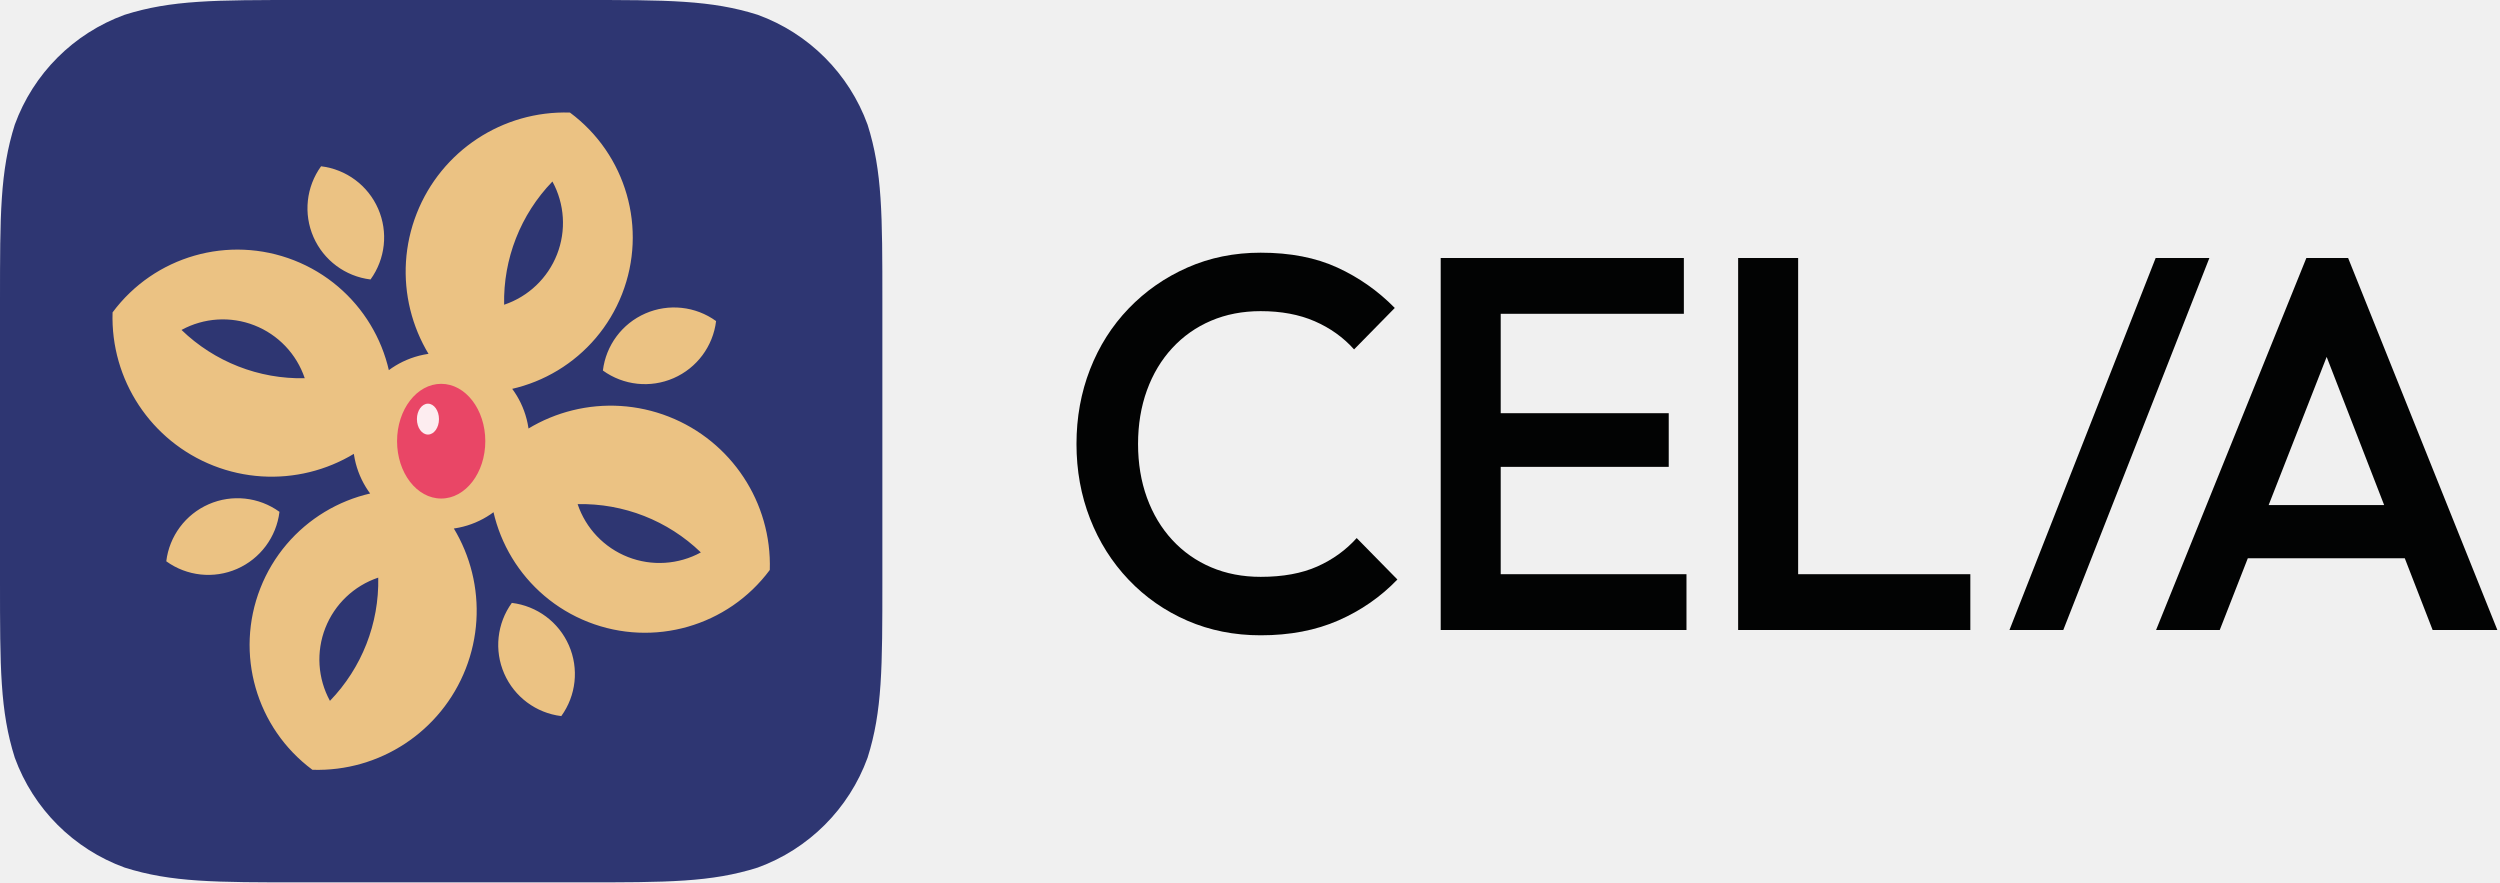
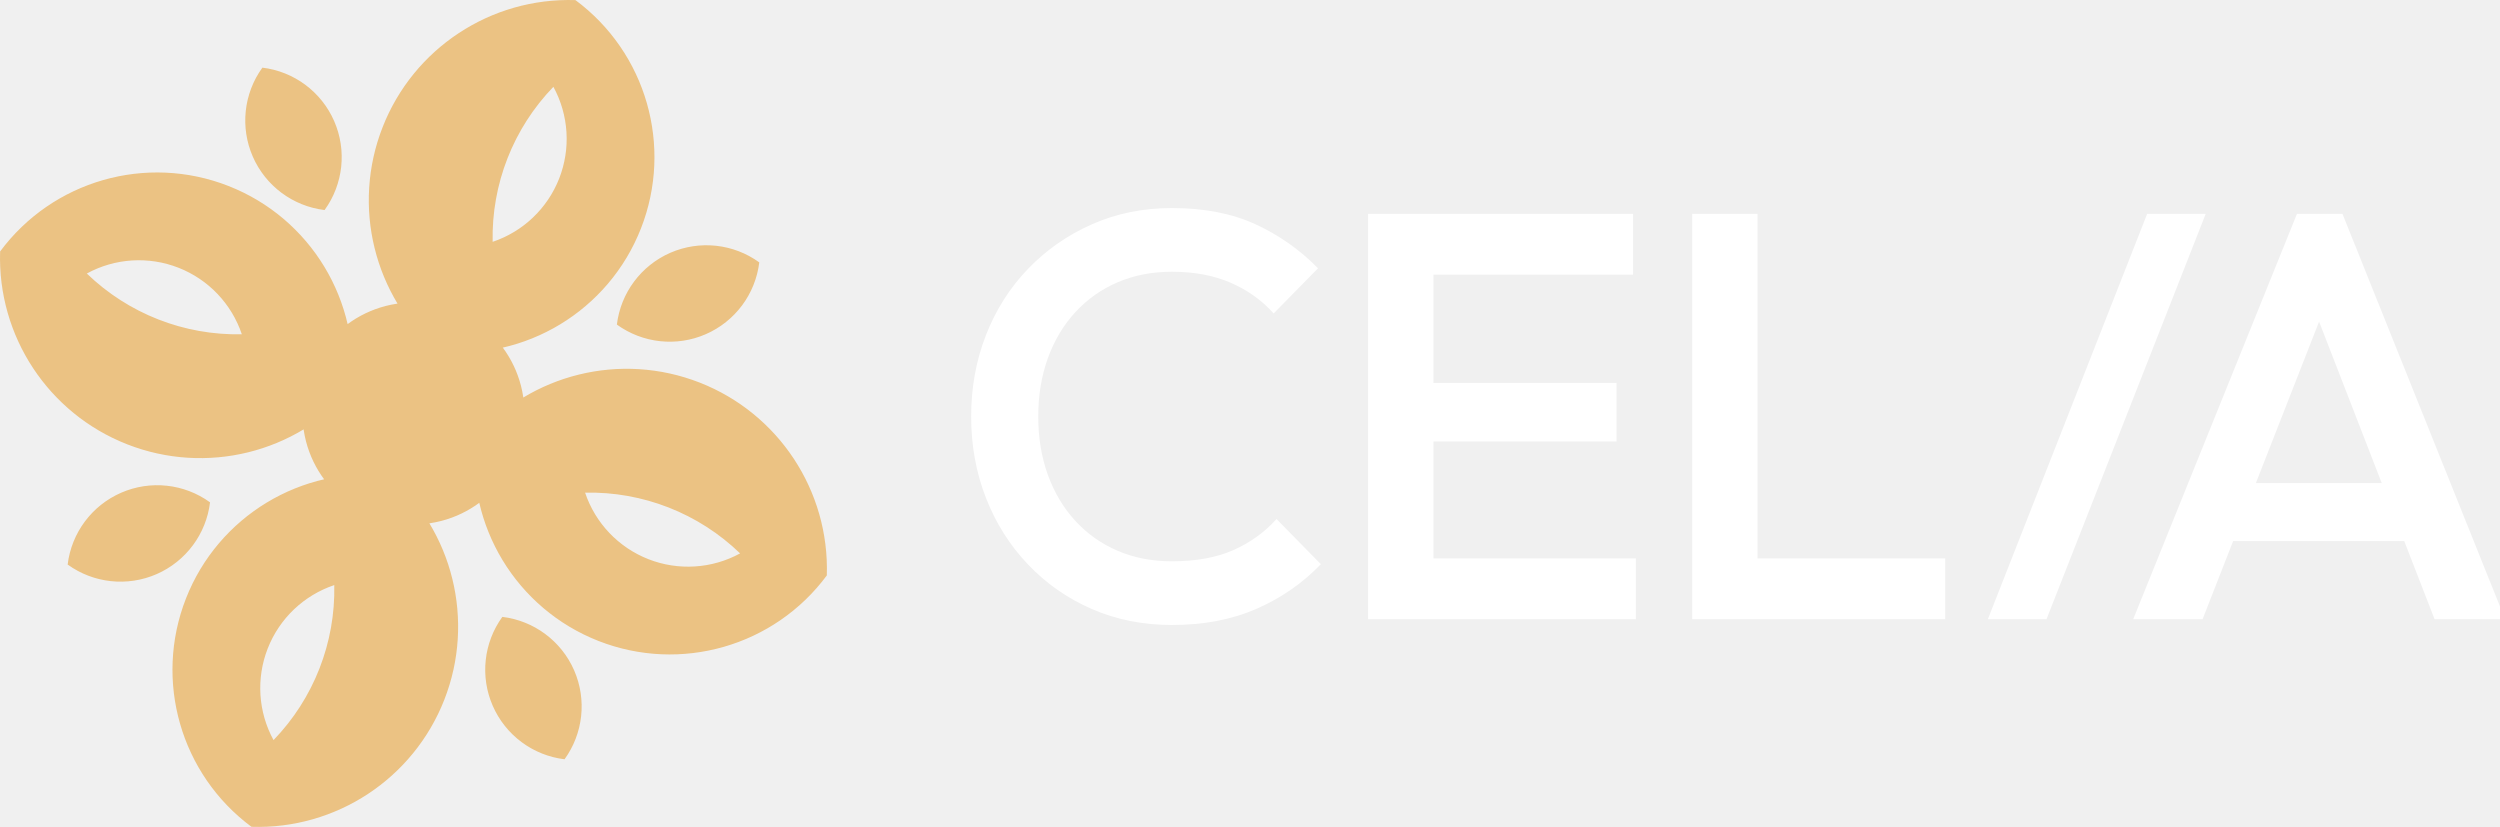
- <svg xmlns="http://www.w3.org/2000/svg" viewBox="0 0 283.33 100">
-   <g>
-     <path fill="#2E3672" d="M100 50L100 65.804C100 75.65 100 80.574 98.324 85.873C96.218 91.66 91.66 96.218 85.873 98.324C80.574 100 75.65 100 65.804 100L34.196 100C24.35 100 19.426 100 14.127 98.324C8.34 96.218 3.782 91.66 1.676 85.873C0 80.574 0 75.65 0 65.804L0 34.196C0 24.35 0 19.426 1.676 14.127C3.782 8.34 8.34 3.782 14.127 1.676C19.426 0 24.35 0 34.196 0L65.804 0C75.65 0 80.574 0 85.873 1.676C91.66 3.782 96.218 8.34 98.324 14.127C100 19.426 100 24.35 100 34.196Z" />
-     <path fill="#EBC283" d="M52.189 44.414A17.615 17.615 0 0 0 64.595 12.758A18.042 18.042 0 0 0 52.189 44.414ZM57.134 34.537A19.5 19.5 0 0 1 62.607 20.571A9.786 9.786 0 0 1 57.134 34.537ZM68.327 41.993A8.125 8.125 0 0 0 81.156 36.388A8.125 8.125 0 0 0 68.327 41.993ZM55.586 52.189A17.615 17.615 0 0 0 87.242 64.595A18.042 18.042 0 0 0 55.586 52.189ZM65.463 57.134A19.5 19.5 0 0 1 79.429 62.607A9.786 9.786 0 0 1 65.463 57.134ZM58.007 68.327A8.125 8.125 0 0 0 63.612 81.156A8.125 8.125 0 0 0 58.007 68.327ZM47.811 55.586A17.615 17.615 0 0 0 35.405 87.242A18.042 18.042 0 0 0 47.811 55.586ZM42.866 65.463A19.5 19.5 0 0 1 37.393 79.429A9.786 9.786 0 0 1 42.866 65.463ZM31.673 58.007A8.125 8.125 0 0 0 18.844 63.612A8.125 8.125 0 0 0 31.673 58.007ZM44.414 47.811A17.615 17.615 0 0 0 12.758 35.405A18.042 18.042 0 0 0 44.414 47.811ZM34.537 42.866A19.5 19.5 0 0 1 20.571 37.393A9.786 9.786 0 0 1 34.537 42.866ZM41.993 31.673A8.125 8.125 0 0 0 36.388 18.844A8.125 8.125 0 0 0 41.993 31.673ZM60 50A10 10 0 1 0 40 50A10 10 0 1 0 60 50Z" />
-     <ellipse cx="50" cy="50" rx="5" ry="6.5" fill="#E94666" />
-     <ellipse cx="48.5" cy="47.5" rx="1.25" ry="1.75" fill="#FFFFFF" opacity=".9" />
-   </g>
-   <g transform="translate(122 28) scale(0.637681)">
-     <path fill="#020303" d="M 117.592 68.056 L 117.592 1.944 L 128.257 1.944 L 128.257 68.056 Z M 124.918 68.056 L 124.918 58.139 L 158.86 58.139 L 158.86 68.056 Z M 64.731 68.056 L 64.731 1.944 L 75.396 1.944 L 75.396 68.056 Z M 72.057 68.056 L 72.057 58.139 L 108.411 58.139 L 108.411 68.056 Z M 72.057 39.061 L 72.057 29.522 L 105.258 29.522 L 105.258 39.061 Z M 72.057 11.861 L 72.057 1.944 L 107.947 1.944 L 107.947 11.861 Z M 32.737 69 C 28.038 69 23.695 68.134 19.707 66.403 C 15.719 64.671 12.241 62.247 9.274 59.131 C 6.306 56.014 4.019 52.394 2.411 48.269 C 0.804 44.145 0 39.722 0 35 C 0 30.278 0.804 25.855 2.411 21.731 C 4.019 17.606 6.306 14.002 9.274 10.917 C 12.241 7.831 15.719 5.407 19.707 3.644 C 23.695 1.881 28.038 1 32.737 1 C 37.992 1 42.536 1.881 46.369 3.644 C 50.202 5.407 53.603 7.8 56.57 10.822 L 49.337 18.189 C 47.42 16.048 45.086 14.38 42.335 13.183 C 39.584 11.987 36.384 11.389 32.737 11.389 C 29.521 11.389 26.585 11.956 23.926 13.089 C 21.268 14.222 18.965 15.843 17.017 17.953 C 15.07 20.062 13.571 22.565 12.52 25.461 C 11.469 28.357 10.943 31.537 10.943 35 C 10.943 38.463 11.469 41.643 12.52 44.539 C 13.571 47.435 15.07 49.938 17.017 52.047 C 18.965 54.156 21.268 55.778 23.926 56.911 C 26.585 58.044 29.521 58.611 32.737 58.611 C 36.693 58.611 40.047 57.997 42.799 56.769 C 45.55 55.542 47.884 53.857 49.8 51.717 L 57.034 59.083 C 54.066 62.169 50.573 64.593 46.554 66.356 C 42.536 68.119 37.93 69 32.737 69 Z M 175.379 68.059 L 201.343 1.949 L 191.795 1.949 L 165.813 68.059 Z M 203.186 68.059 L 208.174 55.309 L 236.073 55.309 L 241.023 68.059 L 252.526 68.059 L 226.004 1.949 L 218.578 1.949 L 191.87 68.059 Z M 222.188 19.519 L 232.406 45.855 L 211.877 45.855 Z" />
-   </g>
+ <svg xmlns="http://www.w3.org/2000/svg" viewBox="0 0 260 86">
+   <path id="path1" fill="#ebc283" stroke="none" d="M 45.527 36.552 C 54.652 37.546 63.311 32.303 66.66 23.757 C 70.009 15.211 67.218 5.481 59.847 0.011 C 51.039 -0.271 43.006 5.022 39.791 13.227 C 36.575 21.433 38.872 30.774 45.527 36.552 Z M 51.235 25.151 C 51.107 19.15 53.381 13.346 57.553 9.029 C 59.154 11.962 59.374 15.453 58.155 18.564 C 56.936 21.675 54.402 24.087 51.235 25.151 Z M 64.155 33.757 C 66.846 35.704 70.365 36.083 73.408 34.753 C 76.451 33.424 78.565 30.584 78.964 27.287 C 76.274 25.341 72.754 24.962 69.711 26.291 C 66.668 27.621 64.555 30.461 64.155 33.757 Z M 49.448 45.527 C 48.454 54.652 53.697 63.311 62.243 66.66 C 70.789 70.009 80.519 67.218 85.989 59.847 C 86.271 51.039 80.978 43.006 72.773 39.791 C 64.567 36.575 55.226 38.872 49.448 45.527 Z M 60.849 51.235 C 66.85 51.107 72.654 53.381 76.971 57.553 C 74.038 59.154 70.547 59.374 67.436 58.155 C 64.325 56.936 61.913 54.402 60.849 51.235 Z M 52.243 64.155 C 50.296 66.846 49.917 70.365 51.247 73.408 C 52.576 76.451 55.416 78.565 58.713 78.964 C 60.659 76.274 61.038 72.754 59.709 69.711 C 58.379 66.668 55.539 64.555 52.243 64.155 Z M 40.473 49.448 C 31.348 48.454 22.689 53.697 19.34 62.243 C 15.991 70.789 18.782 80.519 26.153 85.989 C 34.961 86.271 42.994 80.978 46.209 72.773 C 49.425 64.567 47.128 55.226 40.473 49.448 Z M 34.765 60.849 C 34.893 66.85 32.619 72.654 28.447 76.971 C 26.846 74.038 26.626 70.547 27.845 67.436 C 29.064 64.325 31.598 61.913 34.765 60.849 Z M 21.845 52.243 C 19.154 50.296 15.635 49.917 12.592 51.247 C 9.549 52.576 7.435 55.416 7.036 58.713 C 9.726 60.659 13.246 61.038 16.289 59.709 C 19.332 58.379 21.445 55.539 21.845 52.243 Z M 36.552 40.473 C 37.546 31.348 32.303 22.689 23.757 19.34 C 15.211 15.991 5.481 18.782 0.011 26.153 C -0.271 34.961 5.022 42.994 13.227 46.209 C 21.433 49.425 30.774 47.128 36.552 40.473 Z M 25.151 34.765 C 19.15 34.893 13.346 32.619 9.029 28.447 C 11.962 26.846 15.453 26.626 18.564 27.845 C 21.675 29.064 24.087 31.598 25.151 34.765 Z M 33.757 21.845 C 35.704 19.154 36.083 15.635 34.753 12.592 C 33.424 9.549 30.584 7.435 27.287 7.036 C 25.341 9.726 24.962 13.246 26.291 16.289 C 27.621 19.332 30.461 21.445 33.757 21.845 Z M 54.543 43 C 54.543 36.625 49.375 31.457 43 31.457 C 36.625 31.457 31.457 36.625 31.457 43 C 31.457 49.375 36.625 54.543 43 54.543 C 49.375 54.543 54.543 49.375 54.543 43 Z" />
+   <path id="path2" fill="#ffffff" stroke="none" d="M 175.986 64.398 L 175.986 22.24 L 182.787 22.24 L 182.787 64.398 Z M 180.658 64.398 L 180.658 58.074 L 202.302 58.074 L 202.302 64.398 Z M 142.278 64.398 L 142.278 22.24 L 149.079 22.24 L 149.079 64.398 Z M 146.95 64.398 L 146.95 58.074 L 170.131 58.074 L 170.131 64.398 Z M 146.95 45.909 L 146.95 39.826 L 168.121 39.826 L 168.121 45.909 Z M 146.95 28.564 L 146.95 22.24 L 169.836 22.24 L 169.836 28.564 Z M 121.875 65 C 118.879 65 116.11 64.448 113.567 63.344 C 111.024 62.24 108.806 60.694 106.914 58.706 C 105.021 56.719 103.563 54.41 102.538 51.781 C 101.513 49.151 101 46.33 101 43.319 C 101 40.308 101.513 37.487 102.538 34.857 C 103.563 32.227 105.021 29.929 106.914 27.961 C 108.806 25.994 111.024 24.448 113.567 23.324 C 116.11 22.2 118.879 21.638 121.875 21.638 C 125.227 21.638 128.124 22.2 130.569 23.324 C 133.013 24.448 135.181 25.974 137.074 27.901 L 132.461 32.599 C 131.239 31.234 129.751 30.17 127.996 29.407 C 126.242 28.644 124.202 28.262 121.875 28.262 C 119.825 28.262 117.953 28.624 116.257 29.347 C 114.562 30.069 113.094 31.103 111.852 32.448 C 110.61 33.793 109.654 35.389 108.984 37.236 C 108.313 39.083 107.978 41.111 107.978 43.319 C 107.978 45.527 108.313 47.555 108.984 49.402 C 109.654 51.249 110.61 52.844 111.852 54.19 C 113.094 55.535 114.562 56.568 116.257 57.291 C 117.953 58.014 119.825 58.375 121.875 58.375 C 124.399 58.375 126.537 57.984 128.292 57.201 C 130.046 56.418 131.534 55.344 132.757 53.979 L 137.369 58.676 C 135.477 60.644 133.25 62.189 130.687 63.314 C 128.124 64.438 125.187 65 121.875 65 Z M 212.836 64.4 L 229.393 22.243 L 223.304 22.243 L 206.736 64.4 Z M 229.068 64.4 L 232.248 56.27 L 250.039 56.27 L 253.196 64.4 L 260.531 64.4 L 243.618 22.243 L 238.883 22.243 L 221.852 64.4 Z M 241.185 33.447 L 247.701 50.241 L 234.61 50.241 Z" />
</svg>
